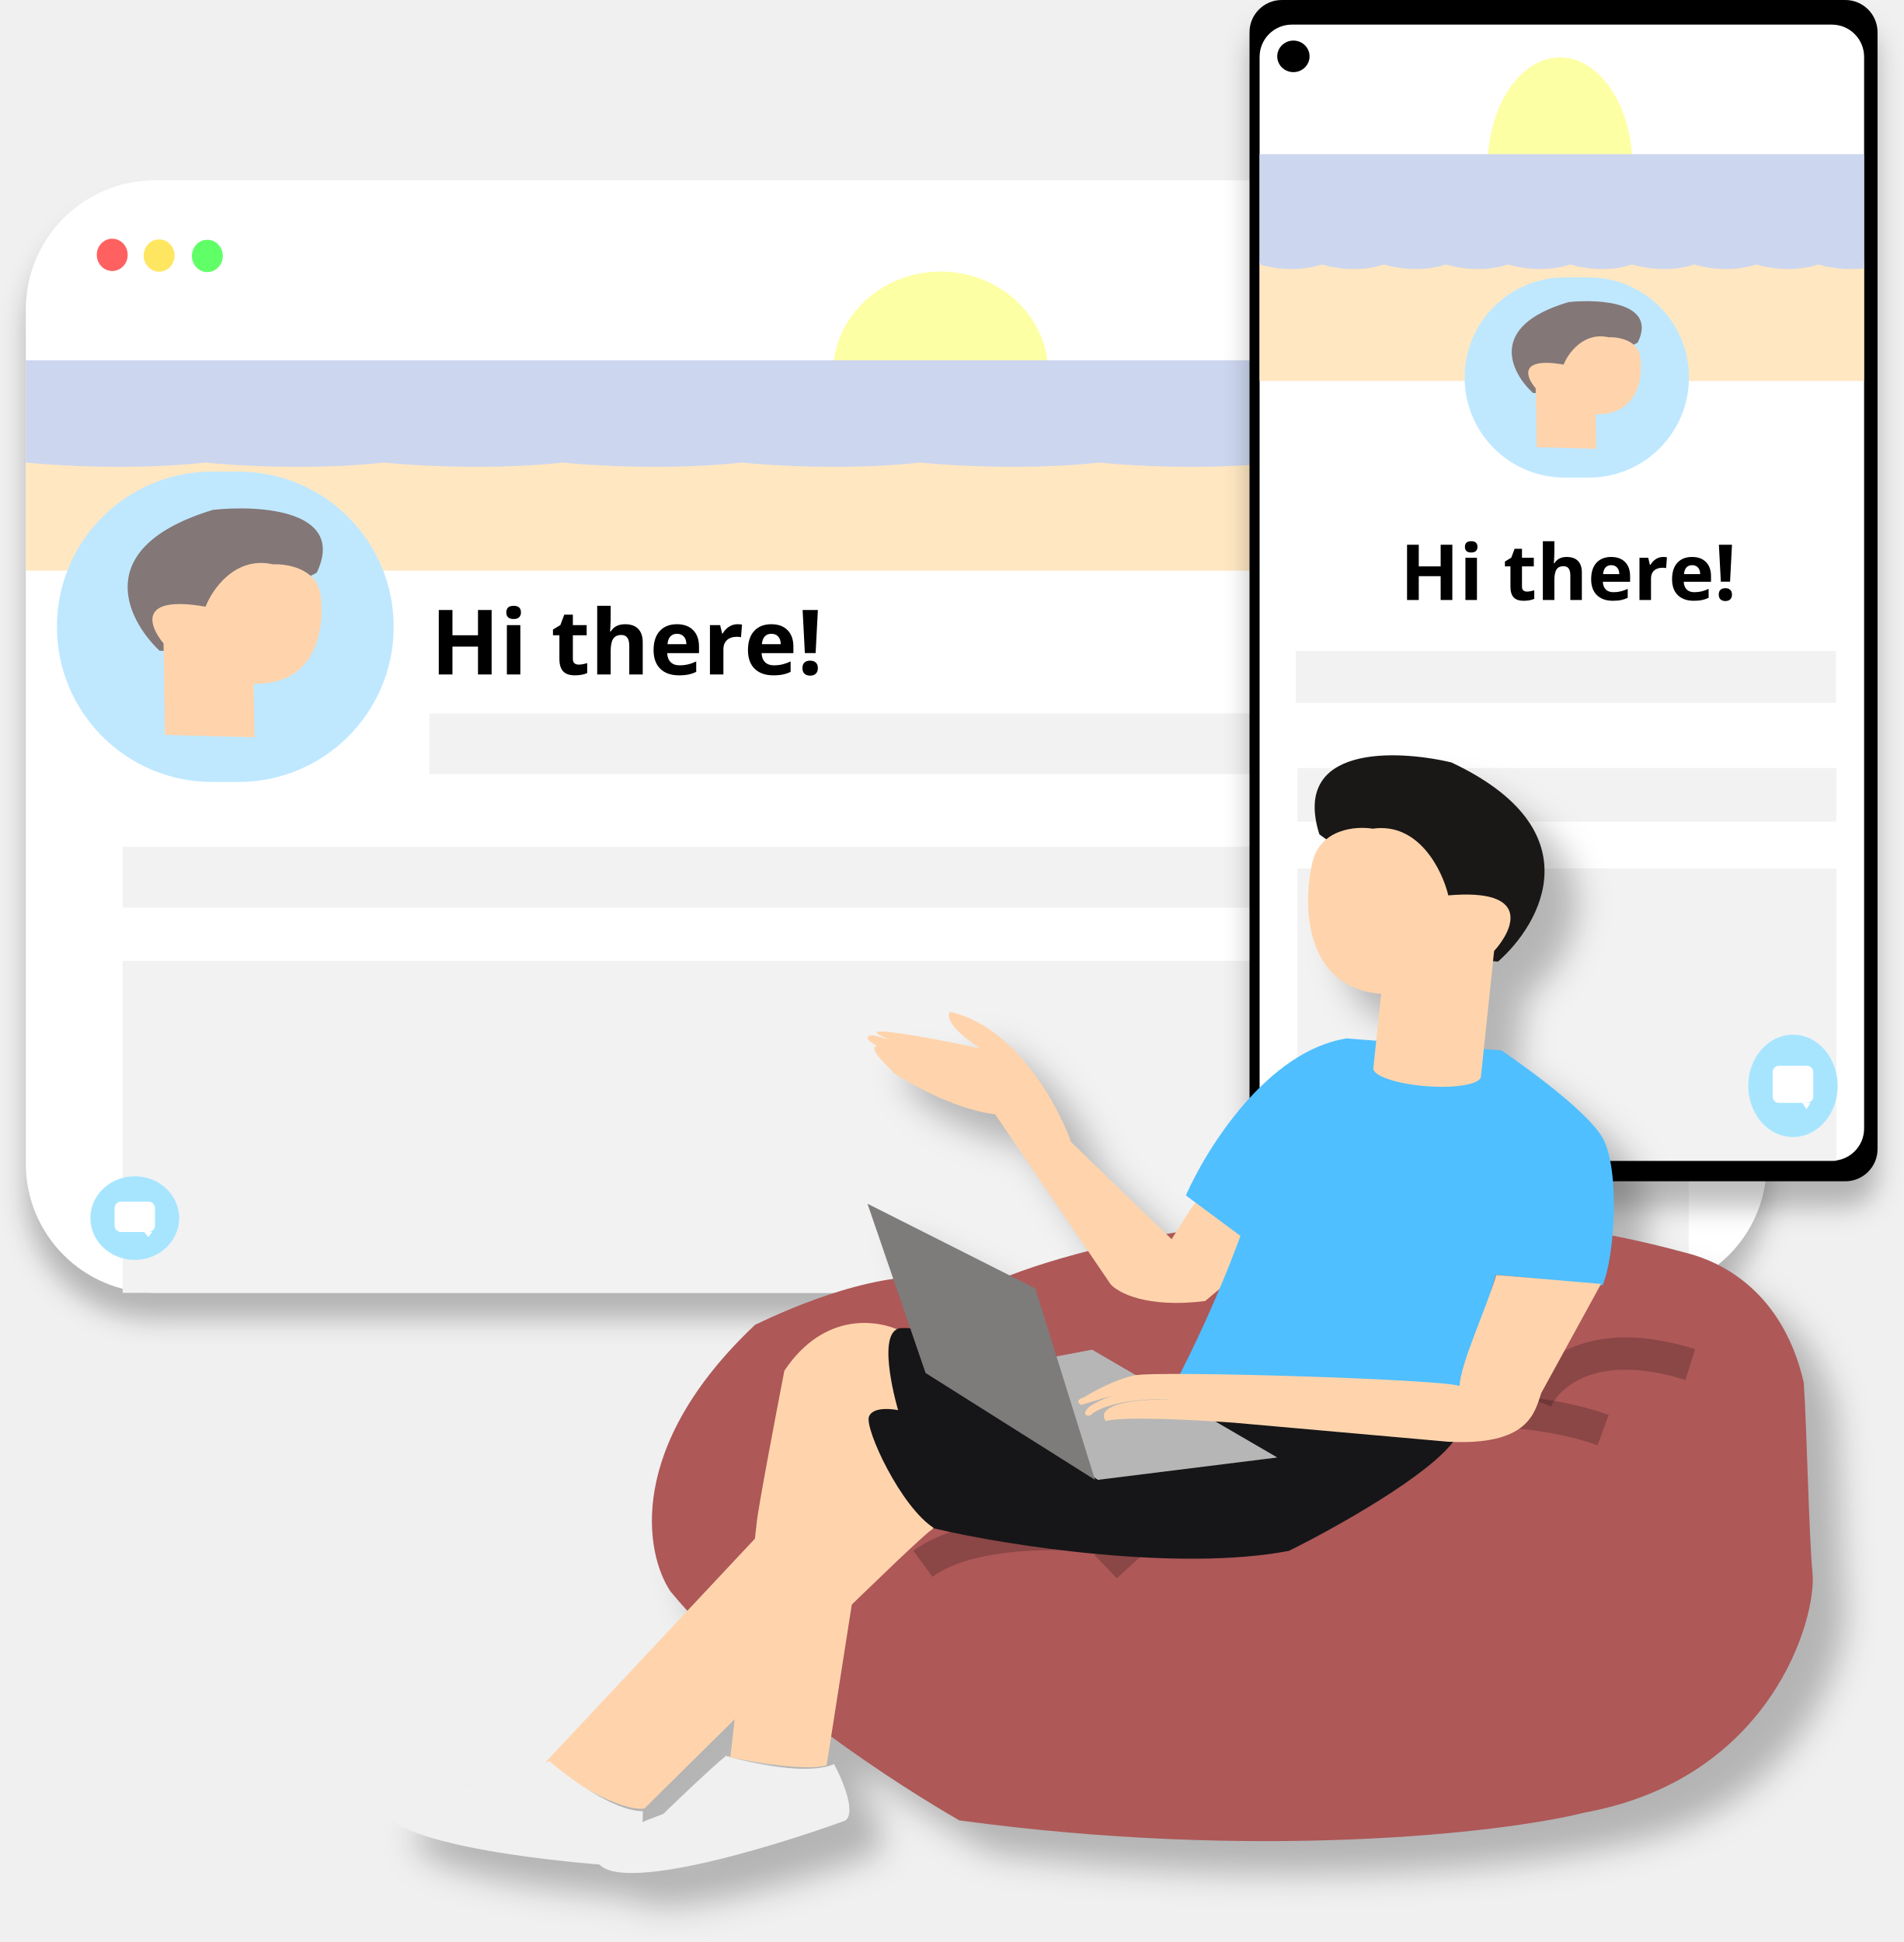
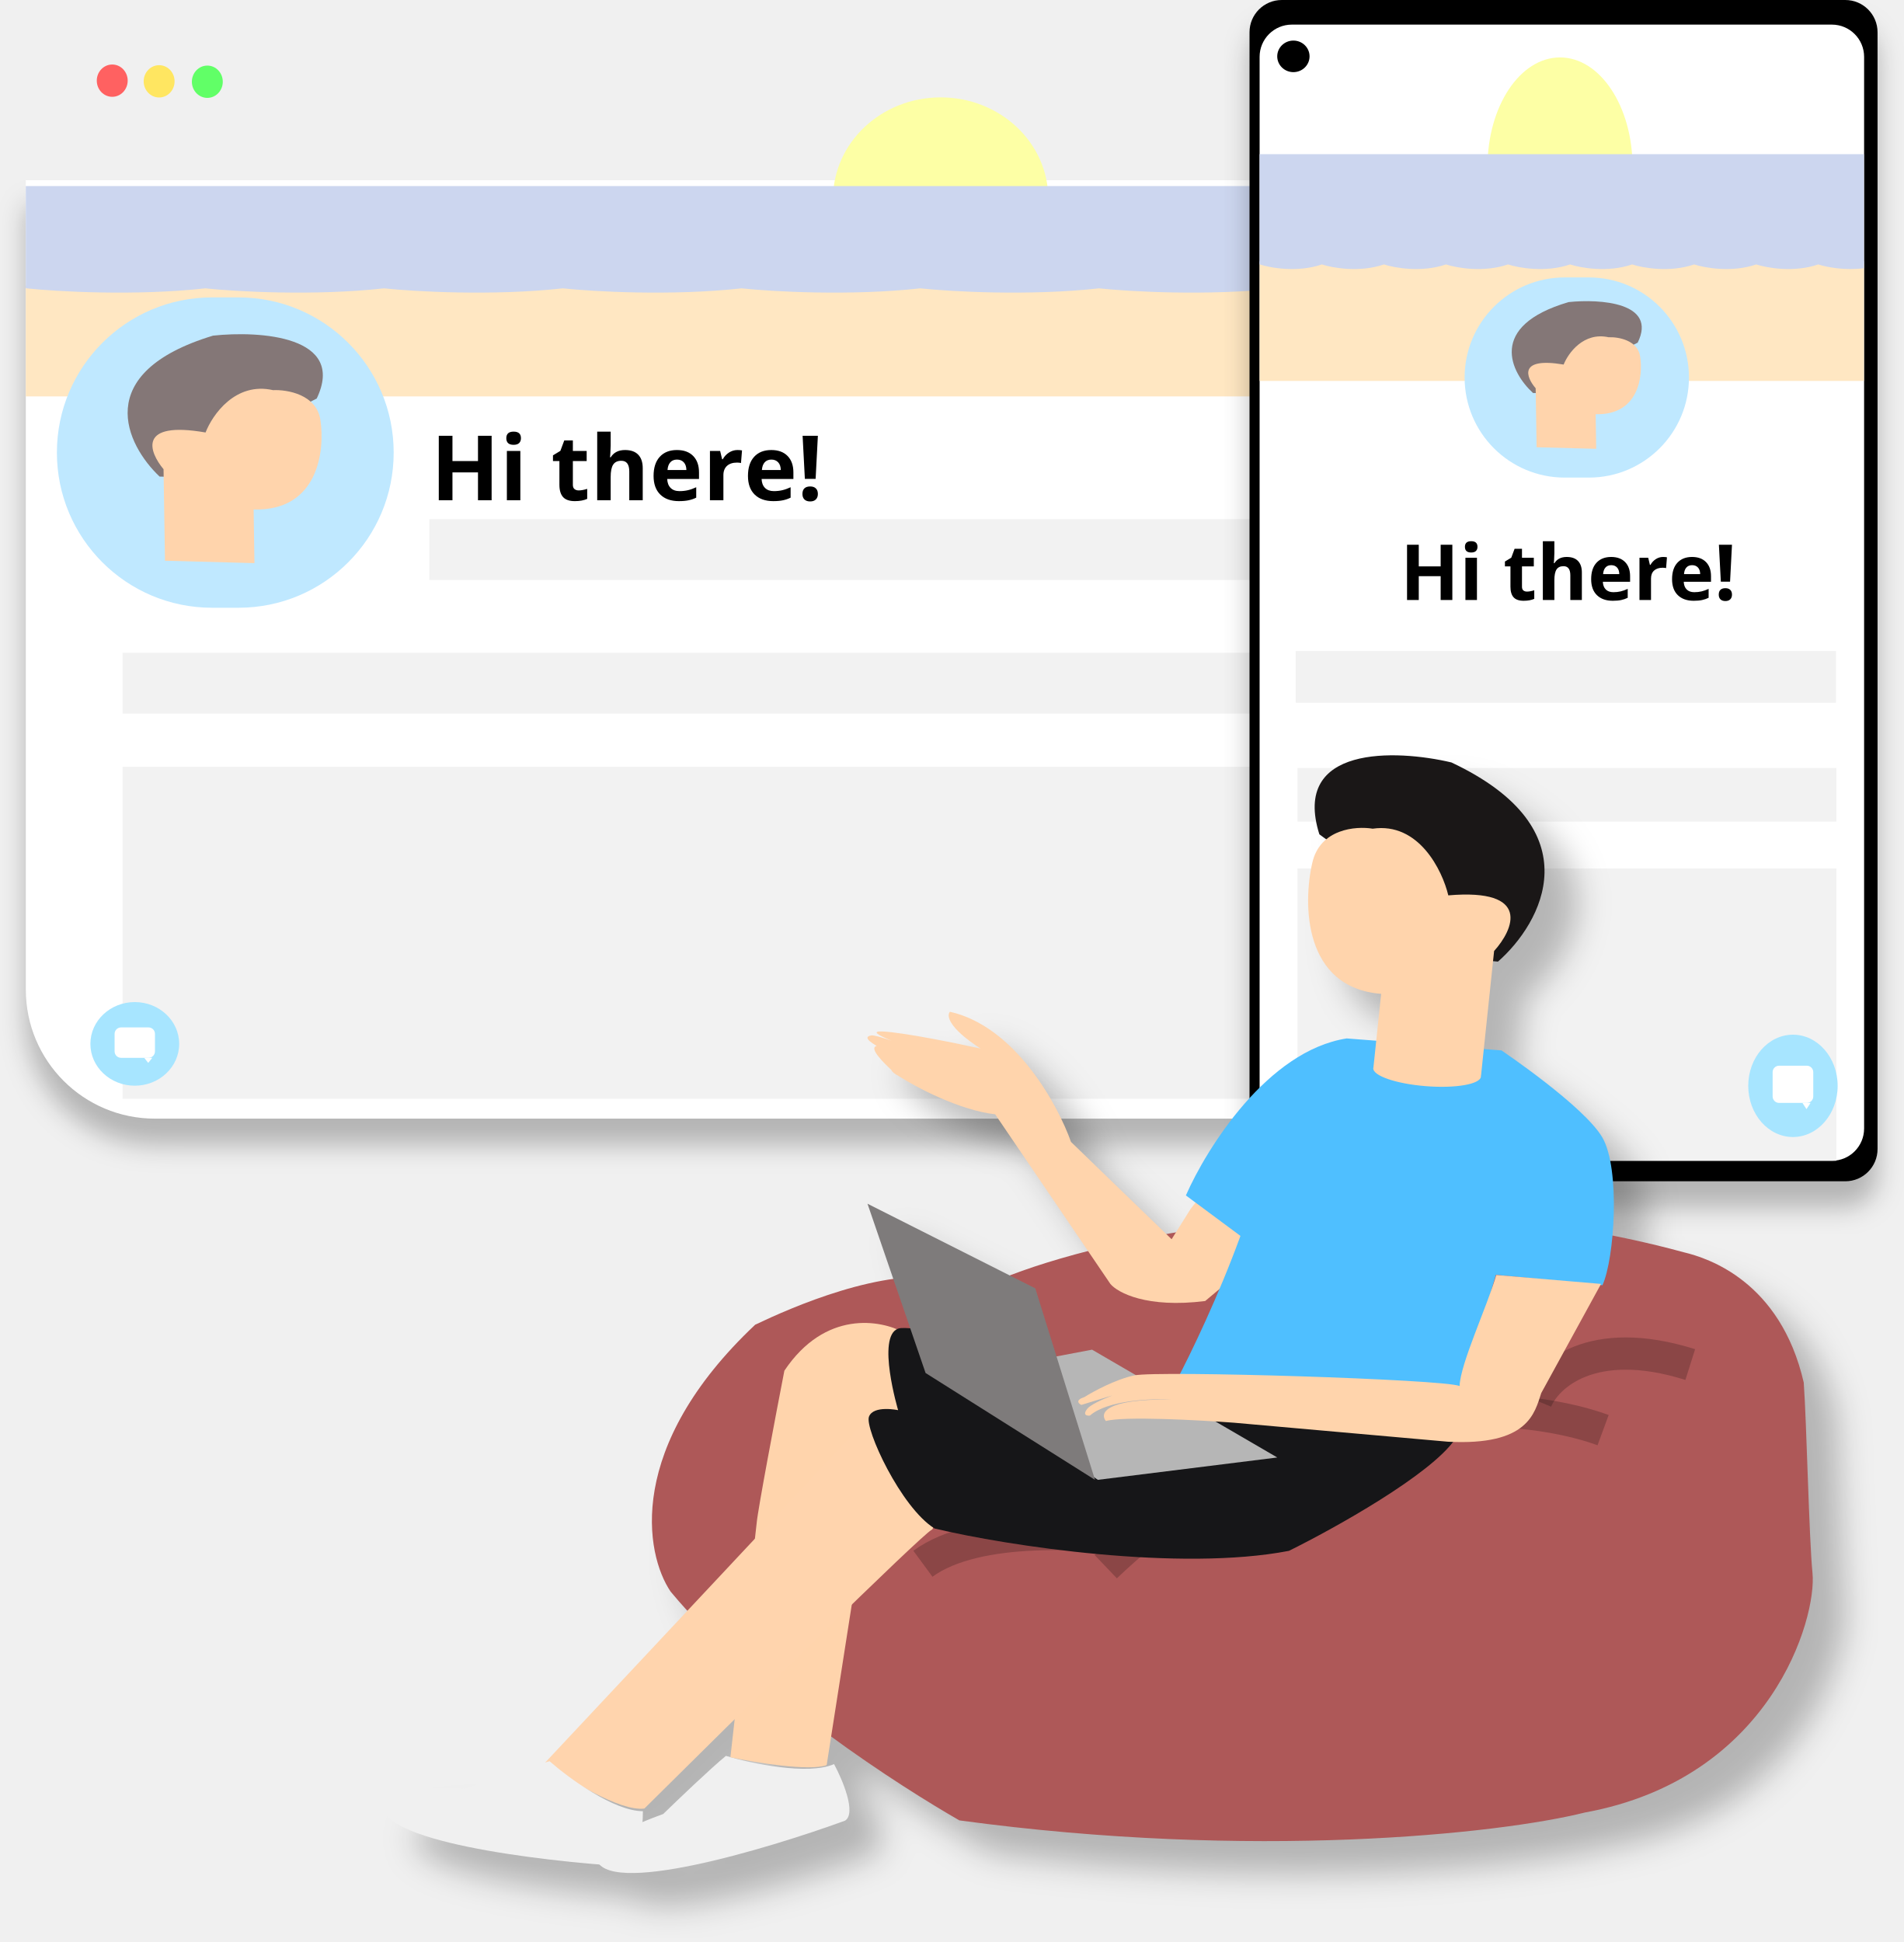
<svg xmlns="http://www.w3.org/2000/svg" width="295" height="301" viewBox="0 0 295 301" fill="none">
  <g class="browser">
    <g filter="url(#filter0_d)">
-       <rect x="4" y="27.953" width="269.823" height="172.431" rx="20" fill="white" />
+       <rect x="4" y="0.953" width="269.823" height="172.431" rx="20" fill="white" />
    </g>
-     <rect x="221.276" y="97.082" width="40.453" height="99.374" fill="#F2F2F2" />
-     <rect x="19.013" y="148.93" width="197.258" height="51.455" fill="#F2F2F2" />
-     <rect x="19.013" y="131.255" width="197.258" height="9.427" fill="#F2F2F2" />
-     <rect x="66.555" y="110.551" width="149.716" height="9.427" fill="#F2F2F2" />
-     <ellipse cx="145.793" cy="57.804" rx="16.681" ry="15.711" fill="#FDFFA5" />
-     <path d="M4 55.84H273.823V71.552H4V55.84Z" fill="#CCD6EF" />
-     <path d="M4 71.552H273.823V88.442H4V71.552Z" fill="#FFE7C2" />
-     <path d="M31.808 71.692C20.911 72.898 8.737 72.189 4 71.682V71.246H273.823V72.235C265.31 72.591 257.184 72.086 253.448 71.692C242.629 72.889 230.551 72.199 225.743 71.692C214.924 72.889 202.846 72.199 198.038 71.692C187.219 72.889 175.141 72.199 170.333 71.692C159.514 72.889 147.436 72.199 142.628 71.692C131.809 72.889 119.731 72.199 114.923 71.692C104.104 72.889 92.026 72.199 87.218 71.692C76.399 72.889 64.321 72.199 59.513 71.692C48.694 72.889 36.616 72.199 31.808 71.692Z" fill="#CCD6EF" />
-     <ellipse cx="17.395" cy="39.502" rx="2.395" ry="2.503" fill="#FF6161" />
-     <ellipse cx="24.663" cy="39.606" rx="2.395" ry="2.503" fill="#FFE661" />
-     <ellipse cx="32.134" cy="39.668" rx="2.395" ry="2.503" fill="#61FF67" />
-     <rect width="52.198" height="48.103" rx="24.052" transform="matrix(-1 0 0 1 61.0162 73.0959)" fill="#BFE8FF" />
-     <path d="M33.018 79.022C14.005 84.787 19.574 95.987 24.735 100.867L25.398 100.885L49.087 88.772C53.712 79.088 40.301 78.237 33.018 79.022Z" fill="#847777" />
-     <path d="M31.861 94.034C21.27 92.185 23.106 97.058 25.348 99.726L25.401 103.149L25.569 113.91L39.438 114.283L39.309 105.969C49.347 106.239 50.389 96.815 49.655 92.069C49.066 88.142 44.521 87.368 42.322 87.472C36.492 86.141 32.919 91.292 31.861 94.034Z" fill="#FFD4AC" />
-     <path d="M76.196 104.537H74.084V100.223H70.126V104.537H68.007V94.543H70.126V98.46H74.084V94.543H76.196V104.537ZM78.473 94.918C78.473 94.239 78.851 93.9 79.607 93.9C80.364 93.9 80.742 94.239 80.742 94.918C80.742 95.242 80.647 95.495 80.455 95.677C80.268 95.855 79.986 95.944 79.607 95.944C78.851 95.944 78.473 95.602 78.473 94.918ZM80.647 104.537H78.561V96.894H80.647V104.537ZM89.697 103.012C90.062 103.012 90.499 102.932 91.01 102.773V104.325C90.49 104.557 89.852 104.673 89.096 104.673C88.262 104.673 87.653 104.464 87.27 104.044C86.892 103.621 86.703 102.987 86.703 102.144V98.46H85.705V97.578L86.853 96.88L87.455 95.267H88.788V96.894H90.928V98.46H88.788V102.144C88.788 102.44 88.87 102.659 89.034 102.8C89.203 102.942 89.424 103.012 89.697 103.012ZM99.616 104.537H97.531V100.073C97.531 98.97 97.121 98.418 96.301 98.418C95.717 98.418 95.296 98.617 95.036 99.013C94.776 99.41 94.647 100.052 94.647 100.941V104.537H92.561V93.9H94.647V96.067C94.647 96.236 94.63 96.632 94.599 97.256L94.551 97.872H94.66C95.125 97.124 95.863 96.751 96.875 96.751C97.773 96.751 98.454 96.992 98.919 97.475C99.384 97.958 99.616 98.651 99.616 99.553V104.537ZM104.928 98.234C104.486 98.234 104.139 98.375 103.889 98.658C103.638 98.936 103.494 99.332 103.458 99.847H106.384C106.375 99.332 106.24 98.936 105.98 98.658C105.721 98.375 105.37 98.234 104.928 98.234ZM105.222 104.673C103.991 104.673 103.03 104.334 102.337 103.655C101.644 102.976 101.298 102.014 101.298 100.77C101.298 99.489 101.617 98.501 102.255 97.803C102.897 97.101 103.784 96.751 104.914 96.751C105.994 96.751 106.835 97.058 107.437 97.673C108.038 98.289 108.339 99.138 108.339 100.223V101.235H103.41C103.433 101.827 103.608 102.29 103.937 102.623C104.265 102.955 104.725 103.122 105.317 103.122C105.778 103.122 106.213 103.074 106.623 102.978C107.033 102.882 107.462 102.73 107.908 102.52V104.133C107.544 104.316 107.154 104.45 106.739 104.537C106.325 104.628 105.819 104.673 105.222 104.673ZM114.3 96.751C114.582 96.751 114.817 96.771 115.004 96.812L114.847 98.767C114.678 98.722 114.473 98.699 114.231 98.699C113.566 98.699 113.047 98.87 112.673 99.211C112.304 99.553 112.119 100.032 112.119 100.647V104.537H110.034V96.894H111.613L111.921 98.179H112.023C112.26 97.751 112.579 97.407 112.98 97.147C113.386 96.883 113.826 96.751 114.3 96.751ZM119.557 98.234C119.115 98.234 118.768 98.375 118.518 98.658C118.267 98.936 118.123 99.332 118.087 99.847H121.013C121.004 99.332 120.869 98.936 120.609 98.658C120.35 98.375 119.999 98.234 119.557 98.234ZM119.851 104.673C118.62 104.673 117.659 104.334 116.966 103.655C116.273 102.976 115.927 102.014 115.927 100.77C115.927 99.489 116.246 98.501 116.884 97.803C117.526 97.101 118.413 96.751 119.543 96.751C120.623 96.751 121.464 97.058 122.065 97.673C122.667 98.289 122.968 99.138 122.968 100.223V101.235H118.039C118.062 101.827 118.237 102.29 118.565 102.623C118.894 102.955 119.354 103.122 119.946 103.122C120.407 103.122 120.842 103.074 121.252 102.978C121.662 102.882 122.09 102.73 122.537 102.52V104.133C122.173 104.316 121.783 104.45 121.368 104.537C120.953 104.628 120.448 104.673 119.851 104.673ZM126.413 101.221H124.745L124.396 94.543H126.762L126.413 101.221ZM124.369 103.559C124.369 103.176 124.472 102.887 124.677 102.691C124.882 102.495 125.18 102.397 125.572 102.397C125.951 102.397 126.242 102.497 126.447 102.698C126.657 102.898 126.762 103.185 126.762 103.559C126.762 103.919 126.657 104.204 126.447 104.414C126.238 104.619 125.946 104.721 125.572 104.721C125.189 104.721 124.893 104.621 124.684 104.42C124.474 104.215 124.369 103.928 124.369 103.559Z" fill="black" />
-     <ellipse cx="20.89" cy="188.797" rx="6.881" ry="6.481" fill="#A7E5FF" />
-     <rect x="17.762" y="186.244" width="6.256" height="4.713" rx="1" fill="white" />
-     <path d="M22.975 191.743L23.601 190.958H22.35L22.975 191.743Z" fill="white" />
+     <rect x="221.263" y="67" width="40.453" height="99.374" fill="#F2F2F2" />
+     <rect x="19" y="118.848" width="197.258" height="51.455" fill="#F2F2F2" />
+     <rect x="19" y="101.173" width="197.258" height="9.427" fill="#F2F2F2" />
+     <rect x="66.542" y="80.468" width="149.716" height="9.427" fill="#F2F2F2" />
+     <ellipse cx="145.793" cy="30.804" rx="16.681" ry="15.711" fill="#FDFFA5" />
+     <path d="M4 28.84H273.823V44.552H4V28.84Z" fill="#CCD6EF" />
+     <path d="M4 44.552H273.823V61.442H4V44.552Z" fill="#FFE7C2" />
+     <path d="M31.808 44.693C20.911 45.898 8.737 45.189 4 44.682V44.246H273.823V45.235C265.31 45.591 257.184 45.086 253.448 44.693C242.629 45.889 230.551 45.199 225.743 44.693C214.924 45.889 202.846 45.199 198.038 44.693C187.219 45.889 175.141 45.199 170.333 44.693C159.514 45.889 147.436 45.199 142.628 44.693C131.809 45.889 119.731 45.199 114.923 44.693C104.104 45.889 92.026 45.199 87.218 44.693C76.399 45.889 64.321 45.199 59.513 44.693C48.694 45.889 36.616 45.199 31.808 44.693Z" fill="#CCD6EF" />
+     <ellipse cx="17.395" cy="12.502" rx="2.395" ry="2.503" fill="#FF6161" />
+     <ellipse cx="24.663" cy="12.606" rx="2.395" ry="2.503" fill="#FFE661" />
+     <ellipse cx="32.134" cy="12.668" rx="2.395" ry="2.503" fill="#61FF67" />
+     <rect width="52.198" height="48.103" rx="24.052" transform="matrix(-1 0 0 1 61.0162 46.0959)" fill="#BFE8FF" />
+     <path d="M33.018 52.022C14.005 57.787 19.574 68.987 24.735 73.867L25.398 73.885L49.087 61.772C53.712 52.089 40.301 51.237 33.018 52.022Z" fill="#847777" />
+     <path d="M31.861 67.034C21.27 65.185 23.106 70.058 25.348 72.726L25.401 76.149L25.569 86.91L39.438 87.283L39.309 78.969C49.347 79.239 50.389 69.815 49.655 65.069C49.066 61.142 44.521 60.368 42.322 60.472C36.492 59.141 32.919 64.292 31.861 67.034Z" fill="#FFD4AC" />
+     <path d="M76.196 77.537H74.084V73.223H70.126V77.537H68.007V67.543H70.126V71.46H74.084V67.543H76.196V77.537ZM78.473 67.918C78.473 67.239 78.851 66.9 79.607 66.9C80.364 66.9 80.742 67.239 80.742 67.918C80.742 68.242 80.647 68.495 80.455 68.677C80.268 68.855 79.986 68.944 79.607 68.944C78.851 68.944 78.473 68.602 78.473 67.918ZM80.647 77.537H78.561V69.894H80.647V77.537ZM89.697 76.012C90.062 76.012 90.499 75.933 91.01 75.773V77.325C90.49 77.557 89.852 77.673 89.096 77.673C88.262 77.673 87.653 77.464 87.27 77.044C86.892 76.621 86.703 75.987 86.703 75.144V71.46H85.705V70.578L86.853 69.88L87.455 68.267H88.788V69.894H90.928V71.46H88.788V75.144C88.788 75.44 88.87 75.659 89.034 75.8C89.203 75.942 89.424 76.012 89.697 76.012ZM99.616 77.537H97.531V73.073C97.531 71.97 97.121 71.418 96.301 71.418C95.717 71.418 95.296 71.617 95.036 72.013C94.776 72.41 94.647 73.052 94.647 73.941V77.537H92.561V66.9H94.647V69.067C94.647 69.236 94.63 69.632 94.599 70.256L94.551 70.872H94.66C95.125 70.124 95.863 69.751 96.875 69.751C97.773 69.751 98.454 69.992 98.919 70.475C99.384 70.958 99.616 71.651 99.616 72.553V77.537ZM104.928 71.234C104.486 71.234 104.139 71.375 103.889 71.658C103.638 71.936 103.494 72.332 103.458 72.847H106.384C106.375 72.332 106.24 71.936 105.98 71.658C105.721 71.375 105.37 71.234 104.928 71.234ZM105.222 77.673C103.991 77.673 103.03 77.334 102.337 76.655C101.644 75.976 101.298 75.014 101.298 73.77C101.298 72.489 101.617 71.501 102.255 70.803C102.897 70.101 103.784 69.751 104.914 69.751C105.994 69.751 106.835 70.058 107.437 70.673C108.038 71.289 108.339 72.138 108.339 73.223V74.235H103.41C103.433 74.827 103.608 75.29 103.937 75.623C104.265 75.955 104.725 76.122 105.317 76.122C105.778 76.122 106.213 76.074 106.623 75.978C107.033 75.882 107.462 75.73 107.908 75.52V77.133C107.544 77.316 107.154 77.45 106.739 77.537C106.325 77.628 105.819 77.673 105.222 77.673ZM114.3 69.751C114.582 69.751 114.817 69.771 115.004 69.812L114.847 71.767C114.678 71.722 114.473 71.699 114.231 71.699C113.566 71.699 113.047 71.87 112.673 72.211C112.304 72.553 112.119 73.032 112.119 73.647V77.537H110.034V69.894H111.613L111.921 71.179H112.023C112.26 70.751 112.579 70.407 112.98 70.147C113.386 69.883 113.826 69.751 114.3 69.751ZM119.557 71.234C119.115 71.234 118.768 71.375 118.518 71.658C118.267 71.936 118.123 72.332 118.087 72.847H121.013C121.004 72.332 120.869 71.936 120.609 71.658C120.35 71.375 119.999 71.234 119.557 71.234ZM119.851 77.673C118.62 77.673 117.659 77.334 116.966 76.655C116.273 75.976 115.927 75.014 115.927 73.77C115.927 72.489 116.246 71.501 116.884 70.803C117.526 70.101 118.413 69.751 119.543 69.751C120.623 69.751 121.464 70.058 122.065 70.673C122.667 71.289 122.968 72.138 122.968 73.223V74.235H118.039C118.062 74.827 118.237 75.29 118.565 75.623C118.894 75.955 119.354 76.122 119.946 76.122C120.407 76.122 120.842 76.074 121.252 75.978C121.662 75.882 122.09 75.73 122.537 75.52V77.133C122.173 77.316 121.783 77.45 121.368 77.537C120.953 77.628 120.448 77.673 119.851 77.673ZM126.413 74.221H124.745L124.396 67.543H126.762L126.413 74.221ZM124.369 76.559C124.369 76.176 124.472 75.887 124.677 75.691C124.882 75.495 125.18 75.397 125.572 75.397C125.951 75.397 126.242 75.497 126.447 75.698C126.657 75.898 126.762 76.185 126.762 76.559C126.762 76.919 126.657 77.204 126.447 77.414C126.238 77.619 125.946 77.721 125.572 77.721C125.189 77.721 124.893 77.621 124.684 77.42C124.474 77.215 124.369 76.928 124.369 76.559Z" fill="black" />
+     <ellipse cx="20.89" cy="161.797" rx="6.881" ry="6.481" fill="#A7E5FF" />
+     <rect x="17.762" y="159.244" width="6.256" height="4.713" rx="1" fill="white" />
+     <path d="M22.975 164.743L23.601 163.958H22.35L22.975 164.743Z" fill="white" />
  </g>
-   <g filter="url(#filter1_d)">
-     <rect x="193.663" width="97.337" height="183.092" rx="5" fill="black" />
+   <g class="mobile">
+     <g filter="url(#filter1_d)">
+       <rect x="193.663" width="97.337" height="183.092" rx="5" fill="black" />
+     </g>
+     <rect x="195.225" y="3.814" width="93.693" height="176.099" rx="5" fill="white" />
+     <rect x="201.099" y="134.605" width="83.524" height="45.308" fill="#F2F2F2" />
+     <rect x="201.099" y="119.041" width="83.524" height="8.301" fill="#F2F2F2" />
+     <rect x="200.82" y="100.901" width="83.738" height="8.019" fill="#F2F2F2" />
+     <ellipse cx="241.788" cy="25.851" rx="11.239" ry="16.951" fill="#FDFFA5" />
+     <path d="M195.225 23.897H288.886V40.834H195.225V23.897Z" fill="#CCD6EF" />
+     <path d="M195.225 40.834H288.886V59.042H195.225V40.834Z" fill="#FFE7C2" />
+     <path d="M204.877 40.986C201.095 42.286 196.869 41.521 195.225 40.975V40.505H288.886V41.571C285.931 41.955 283.11 41.41 281.813 40.986C278.058 42.277 273.865 41.532 272.196 40.986C268.441 42.277 264.248 41.532 262.579 40.986C258.824 42.277 254.631 41.532 252.962 40.986C249.207 42.277 245.014 41.532 243.345 40.986C239.59 42.277 235.397 41.532 233.728 40.986C229.973 42.277 225.78 41.532 224.111 40.986C220.356 42.277 216.164 41.532 214.494 40.986C210.739 42.277 206.547 41.532 204.877 40.986Z" fill="#CCD6EF" />
+     <rect width="34.772" height="31.025" rx="15.512" transform="matrix(-1 0 0 1 261.772 43)" fill="#BFE8FF" />
+     <path d="M243.12 46.822C230.455 50.541 234.164 57.765 237.602 60.912L238.044 60.923L253.825 53.111C256.906 46.865 247.972 46.316 243.12 46.822Z" fill="#847777" />
+     <path d="M242.35 56.505C235.294 55.312 236.517 58.455 238.011 60.175L238.046 62.384L238.158 69.324L247.397 69.565L247.311 64.202C253.998 64.376 254.692 58.298 254.203 55.237C253.811 52.705 250.783 52.205 249.318 52.272C245.434 51.414 243.054 54.736 242.35 56.505Z" fill="#FFD4AC" />
+     <path d="M225.098 93H223.287V89.303H219.895V93H218.078V84.434H219.895V87.791H223.287V84.434H225.098V93ZM227.049 84.756C227.049 84.174 227.373 83.883 228.021 83.883C228.67 83.883 228.994 84.174 228.994 84.756C228.994 85.033 228.912 85.25 228.748 85.406C228.588 85.559 228.346 85.635 228.021 85.635C227.373 85.635 227.049 85.342 227.049 84.756ZM228.912 93H227.125V86.449H228.912V93ZM236.67 91.693C236.982 91.693 237.357 91.625 237.795 91.488V92.818C237.35 93.018 236.803 93.117 236.154 93.117C235.439 93.117 234.918 92.938 234.59 92.578C234.266 92.215 234.104 91.672 234.104 90.949V87.791H233.248V87.035L234.232 86.438L234.748 85.055H235.891V86.449H237.725V87.791H235.891V90.949C235.891 91.203 235.961 91.391 236.102 91.512C236.246 91.633 236.436 91.693 236.67 91.693ZM245.172 93H243.385V89.174C243.385 88.228 243.033 87.756 242.33 87.756C241.83 87.756 241.469 87.926 241.246 88.266C241.023 88.606 240.912 89.156 240.912 89.918V93H239.125V83.883H240.912V85.74C240.912 85.885 240.898 86.225 240.871 86.76L240.83 87.287H240.924C241.322 86.647 241.955 86.326 242.822 86.326C243.592 86.326 244.176 86.533 244.574 86.947C244.973 87.361 245.172 87.955 245.172 88.728V93ZM249.725 87.598C249.346 87.598 249.049 87.719 248.834 87.961C248.619 88.199 248.496 88.539 248.465 88.981H250.973C250.965 88.539 250.85 88.199 250.627 87.961C250.404 87.719 250.104 87.598 249.725 87.598ZM249.977 93.117C248.922 93.117 248.098 92.826 247.504 92.244C246.91 91.662 246.613 90.838 246.613 89.772C246.613 88.674 246.887 87.826 247.434 87.228C247.984 86.627 248.744 86.326 249.713 86.326C250.639 86.326 251.359 86.59 251.875 87.117C252.391 87.644 252.648 88.373 252.648 89.303V90.17H248.424C248.443 90.678 248.594 91.074 248.875 91.359C249.156 91.644 249.551 91.787 250.059 91.787C250.453 91.787 250.826 91.746 251.178 91.664C251.529 91.582 251.896 91.451 252.279 91.272V92.654C251.967 92.811 251.633 92.926 251.277 93C250.922 93.078 250.488 93.117 249.977 93.117ZM257.758 86.326C258 86.326 258.201 86.344 258.361 86.379L258.227 88.055C258.082 88.016 257.906 87.996 257.699 87.996C257.129 87.996 256.684 88.143 256.363 88.436C256.047 88.728 255.889 89.139 255.889 89.666V93H254.102V86.449H255.455L255.719 87.551H255.807C256.01 87.184 256.283 86.889 256.627 86.666C256.975 86.439 257.352 86.326 257.758 86.326ZM262.264 87.598C261.885 87.598 261.588 87.719 261.373 87.961C261.158 88.199 261.035 88.539 261.004 88.981H263.512C263.504 88.539 263.389 88.199 263.166 87.961C262.943 87.719 262.643 87.598 262.264 87.598ZM262.516 93.117C261.461 93.117 260.637 92.826 260.043 92.244C259.449 91.662 259.152 90.838 259.152 89.772C259.152 88.674 259.426 87.826 259.973 87.228C260.523 86.627 261.283 86.326 262.252 86.326C263.178 86.326 263.898 86.59 264.414 87.117C264.93 87.644 265.188 88.373 265.188 89.303V90.17H260.963C260.982 90.678 261.133 91.074 261.414 91.359C261.695 91.644 262.09 91.787 262.598 91.787C262.992 91.787 263.365 91.746 263.717 91.664C264.068 91.582 264.436 91.451 264.818 91.272V92.654C264.506 92.811 264.172 92.926 263.816 93C263.461 93.078 263.027 93.117 262.516 93.117ZM268.141 90.158H266.711L266.412 84.434H268.439L268.141 90.158ZM266.389 92.162C266.389 91.834 266.477 91.586 266.652 91.418C266.828 91.25 267.084 91.166 267.42 91.166C267.744 91.166 267.994 91.252 268.17 91.424C268.35 91.596 268.439 91.842 268.439 92.162C268.439 92.471 268.35 92.715 268.17 92.894C267.99 93.07 267.74 93.158 267.42 93.158C267.092 93.158 266.838 93.072 266.658 92.9C266.479 92.725 266.389 92.478 266.389 92.162Z" fill="black" />
+     <ellipse cx="277.888" cy="168.302" rx="6.928" ry="7.93" fill="#A7E5FF" />
+     <rect x="274.739" y="165.178" width="6.298" height="5.767" rx="1" fill="white" />
+     <path d="M279.988 171.907L280.618 170.946H279.358L279.988 171.907Z" fill="white" />
+     <ellipse cx="200.463" cy="8.735" rx="2.505" ry="2.446" fill="black" />
  </g>
-   <rect x="195.225" y="3.814" width="93.693" height="176.099" rx="5" fill="white" />
-   <rect x="201.099" y="134.605" width="83.524" height="45.308" fill="#F2F2F2" />
-   <rect x="201.099" y="119.041" width="83.524" height="8.301" fill="#F2F2F2" />
-   <rect x="200.82" y="100.901" width="83.738" height="8.019" fill="#F2F2F2" />
-   <ellipse cx="241.788" cy="25.851" rx="11.239" ry="16.951" fill="#FDFFA5" />
-   <path d="M195.225 23.897H288.886V40.834H195.225V23.897Z" fill="#CCD6EF" />
-   <path d="M195.225 40.834H288.886V59.042H195.225V40.834Z" fill="#FFE7C2" />
-   <path d="M204.877 40.986C201.095 42.286 196.869 41.521 195.225 40.975V40.505H288.886V41.571C285.931 41.955 283.11 41.41 281.813 40.986C278.058 42.277 273.865 41.532 272.196 40.986C268.441 42.277 264.248 41.532 262.579 40.986C258.824 42.277 254.631 41.532 252.962 40.986C249.207 42.277 245.014 41.532 243.345 40.986C239.59 42.277 235.397 41.532 233.728 40.986C229.973 42.277 225.78 41.532 224.111 40.986C220.356 42.277 216.164 41.532 214.494 40.986C210.739 42.277 206.547 41.532 204.877 40.986Z" fill="#CCD6EF" />
-   <rect width="34.772" height="31.025" rx="15.512" transform="matrix(-1 0 0 1 261.772 43)" fill="#BFE8FF" />
-   <path d="M243.12 46.822C230.455 50.541 234.164 57.765 237.602 60.912L238.044 60.923L253.825 53.111C256.906 46.865 247.972 46.316 243.12 46.822Z" fill="#847777" />
-   <path d="M242.35 56.505C235.294 55.312 236.517 58.455 238.011 60.175L238.046 62.384L238.158 69.324L247.397 69.565L247.311 64.202C253.998 64.376 254.692 58.298 254.203 55.237C253.811 52.705 250.783 52.205 249.318 52.272C245.434 51.414 243.054 54.736 242.35 56.505Z" fill="#FFD4AC" />
-   <path d="M225.098 93H223.287V89.303H219.895V93H218.078V84.434H219.895V87.791H223.287V84.434H225.098V93ZM227.049 84.756C227.049 84.174 227.373 83.883 228.021 83.883C228.67 83.883 228.994 84.174 228.994 84.756C228.994 85.033 228.912 85.25 228.748 85.406C228.588 85.559 228.346 85.635 228.021 85.635C227.373 85.635 227.049 85.342 227.049 84.756ZM228.912 93H227.125V86.449H228.912V93ZM236.67 91.693C236.982 91.693 237.357 91.625 237.795 91.488V92.818C237.35 93.018 236.803 93.117 236.154 93.117C235.439 93.117 234.918 92.938 234.59 92.578C234.266 92.215 234.104 91.672 234.104 90.949V87.791H233.248V87.035L234.232 86.438L234.748 85.055H235.891V86.449H237.725V87.791H235.891V90.949C235.891 91.203 235.961 91.391 236.102 91.512C236.246 91.633 236.436 91.693 236.67 91.693ZM245.172 93H243.385V89.174C243.385 88.228 243.033 87.756 242.33 87.756C241.83 87.756 241.469 87.926 241.246 88.266C241.023 88.606 240.912 89.156 240.912 89.918V93H239.125V83.883H240.912V85.74C240.912 85.885 240.898 86.225 240.871 86.76L240.83 87.287H240.924C241.322 86.647 241.955 86.326 242.822 86.326C243.592 86.326 244.176 86.533 244.574 86.947C244.973 87.361 245.172 87.955 245.172 88.728V93ZM249.725 87.598C249.346 87.598 249.049 87.719 248.834 87.961C248.619 88.199 248.496 88.539 248.465 88.981H250.973C250.965 88.539 250.85 88.199 250.627 87.961C250.404 87.719 250.104 87.598 249.725 87.598ZM249.977 93.117C248.922 93.117 248.098 92.826 247.504 92.244C246.91 91.662 246.613 90.838 246.613 89.772C246.613 88.674 246.887 87.826 247.434 87.228C247.984 86.627 248.744 86.326 249.713 86.326C250.639 86.326 251.359 86.59 251.875 87.117C252.391 87.644 252.648 88.373 252.648 89.303V90.17H248.424C248.443 90.678 248.594 91.074 248.875 91.359C249.156 91.644 249.551 91.787 250.059 91.787C250.453 91.787 250.826 91.746 251.178 91.664C251.529 91.582 251.896 91.451 252.279 91.272V92.654C251.967 92.811 251.633 92.926 251.277 93C250.922 93.078 250.488 93.117 249.977 93.117ZM257.758 86.326C258 86.326 258.201 86.344 258.361 86.379L258.227 88.055C258.082 88.016 257.906 87.996 257.699 87.996C257.129 87.996 256.684 88.143 256.363 88.436C256.047 88.728 255.889 89.139 255.889 89.666V93H254.102V86.449H255.455L255.719 87.551H255.807C256.01 87.184 256.283 86.889 256.627 86.666C256.975 86.439 257.352 86.326 257.758 86.326ZM262.264 87.598C261.885 87.598 261.588 87.719 261.373 87.961C261.158 88.199 261.035 88.539 261.004 88.981H263.512C263.504 88.539 263.389 88.199 263.166 87.961C262.943 87.719 262.643 87.598 262.264 87.598ZM262.516 93.117C261.461 93.117 260.637 92.826 260.043 92.244C259.449 91.662 259.152 90.838 259.152 89.772C259.152 88.674 259.426 87.826 259.973 87.228C260.523 86.627 261.283 86.326 262.252 86.326C263.178 86.326 263.898 86.59 264.414 87.117C264.93 87.644 265.188 88.373 265.188 89.303V90.17H260.963C260.982 90.678 261.133 91.074 261.414 91.359C261.695 91.644 262.09 91.787 262.598 91.787C262.992 91.787 263.365 91.746 263.717 91.664C264.068 91.582 264.436 91.451 264.818 91.272V92.654C264.506 92.811 264.172 92.926 263.816 93C263.461 93.078 263.027 93.117 262.516 93.117ZM268.141 90.158H266.711L266.412 84.434H268.439L268.141 90.158ZM266.389 92.162C266.389 91.834 266.477 91.586 266.652 91.418C266.828 91.25 267.084 91.166 267.42 91.166C267.744 91.166 267.994 91.252 268.17 91.424C268.35 91.596 268.439 91.842 268.439 92.162C268.439 92.471 268.35 92.715 268.17 92.894C267.99 93.07 267.74 93.158 267.42 93.158C267.092 93.158 266.838 93.072 266.658 92.9C266.479 92.725 266.389 92.478 266.389 92.162Z" fill="black" />
-   <ellipse cx="277.888" cy="168.302" rx="6.928" ry="7.93" fill="#A7E5FF" />
-   <rect x="274.739" y="165.178" width="6.298" height="5.767" rx="1" fill="white" />
-   <path d="M279.988 171.907L280.618 170.946H279.358L279.988 171.907Z" fill="white" />
-   <ellipse cx="200.463" cy="8.735" rx="2.505" ry="2.446" fill="black" />
-   <g filter="url(#filter2_d)" class="mobile">
+   <g filter="url(#filter2_d)">
    <path d="M129.272 273.425C125.205 275.204 116.402 273.318 112.508 272.153C110.137 274.097 105.039 278.97 102.787 281.164C93.687 284.422 92.062 287.066 92.387 287.981C93.681 294.12 118.653 286.68 130.977 282.193C132.772 281.045 130.588 275.869 129.272 273.425Z" fill="#F0F0F0" />
    <path d="M147.11 198.187C136.803 196.394 122.774 202.603 117.048 205.32C96.977 224.232 99.945 240.78 103.938 246.69C117.5 262.993 139.952 277.123 148.692 282.15C194.259 288.345 232.322 284.256 245.658 280.927C274.589 275.629 281.596 250.766 280.918 243.837C280.376 238.294 280.014 220.672 279.562 214.287C275.945 198.595 264.72 194.994 261.028 194.111C214.918 181.557 170.391 191.937 155.247 198.187H147.11Z" fill="#AE5858" />
    <path d="M177.2 238.928C169.286 237.524 151.374 236.247 143.041 242.374" stroke="black" stroke-opacity="0.2" stroke-width="5" />
    <path d="M238.1 217.078C239.689 213.21 246.688 206.678 261.973 211.501" stroke="black" stroke-opacity="0.2" stroke-width="5" />
    <path d="M248.466 221.663C235.25 216.804 201.33 214.234 171.376 242.824" stroke="black" stroke-opacity="0.2" stroke-width="5" />
    <path d="M121.569 212.453C127.897 202.997 136.562 204.573 140.103 206.543L143.267 219.178L135.808 224.477L128.123 273.591C125.411 274.569 117.048 273.183 113.206 272.368L117.274 236.093C117.455 233.973 120.212 219.45 121.569 212.453Z" fill="#FFD4AC" />
    <path d="M84.5 273.183L134.904 219.382C138.747 224.952 146.025 236.296 144.398 237.112C142.77 237.927 114.035 266.254 99.87 280.316C96.073 280.805 88.041 275.765 84.5 273.183Z" fill="#FFD4AD" />
    <path d="M99.644 280.724C95.123 280.724 88.117 275.561 85.178 272.979C82.104 273.795 75.158 276.172 72.069 277.259C62.304 276.607 59.562 278.346 59.411 279.297C57.603 285.329 83.671 288.468 96.932 289.283C99.102 288.957 99.644 283.441 99.644 280.724Z" fill="#F0F0F0" />
    <path d="M199.774 240.372C182.958 243.633 156.151 239.625 144.849 236.908C139.606 233.647 134 221.42 134.678 219.586C135.356 217.751 139.199 218.567 139.199 218.567C139.199 218.567 135.808 207.154 139.199 205.931C142.589 204.709 182.822 215.102 182.822 215.102L225.541 223.05C221.744 228.593 206.781 236.908 199.774 240.372Z" fill="#161618" />
    <path d="M169.486 214.49L152.986 217.751" stroke="black" />
    <path d="M181.59 192.073L184.529 187.386L186.111 185.348L193.796 189.016L189.953 199.002L186.789 201.651C177.748 202.793 173.227 200.361 172.097 199.002L154.241 172.713C148.635 172.06 141.96 168.501 139.323 166.803C138.601 166.423 138.259 166.108 138.158 165.851C137.174 164.926 134.536 162.409 135.878 162.115C133.909 160.956 134.344 160.608 135.029 160.485C135.408 160.417 136.65 160.776 138.169 161.302C136.141 160.466 134.899 159.776 136.837 159.874C140.092 160.037 148.289 161.708 151.981 162.523C146.918 159.262 146.707 157.36 147.234 156.817C157.36 159.099 163.96 171.218 165.994 176.992L181.59 192.073Z" fill="#FFD4AC" />
    <path d="M208.729 160.951L232.712 162.807C232.712 162.807 245.56 171.462 248.362 176.331C251.163 181.2 250.239 195.1 248.362 199.206L240.233 198.391L231.851 197.588L226.219 216.528L182.166 214.344C184.644 209.672 188.906 200.756 192.256 191.559L183.802 185.285C187.006 177.964 196.477 162.848 208.729 160.951Z" fill="#4FBFFF" />
    <path d="M224.95 118.173C247.02 128.564 238.96 143.083 232.172 149.043L231.375 148.979L204.486 129.314C200.143 115.503 216.319 116.132 224.95 118.173Z" fill="#1A1717" />
    <path d="M224.472 138.777C237.394 137.667 234.589 144.062 231.571 147.399L231.082 152.056L229.545 166.695L212.878 165.357L214.066 154.046C202.002 153.078 201.924 140.099 203.393 133.731C204.586 128.458 210.129 128.009 212.752 128.443C219.903 127.406 223.545 134.901 224.472 138.777Z" fill="#FFD4AC" />
    <ellipse rx="8.368" ry="2.151" transform="matrix(0.996798 0.0799666 -0.104352 0.99454 221.186 166.208)" fill="#FFD4AC" />
    <path d="M197.966 225.903L169.26 209.192L146.658 213.471L170.164 229.367L197.966 225.903Z" fill="#B6B6B6" />
    <path d="M160.46 199.689L169.712 229.368L143.455 212.808L134.452 186.571L160.46 199.689Z" fill="#7E7B7B" />
    <path d="M231.903 197.619L248.144 199.002L238.877 215.917C237.846 219.029 236.878 224.113 224.411 223.457L191.291 220.517C185.797 220.104 174.128 219.473 171.402 220.252C170.442 219.084 171.143 216.784 181.629 216.923C178.543 216.746 171.682 216.995 168.93 219.404C168.477 219.466 167.755 219.347 168.494 218.379C168.943 217.79 170.624 216.978 172.416 216.277L167.6 217.755C167.152 217.546 166.618 217.009 168.072 216.539C169.443 215.674 172.91 213.791 175.813 213.177C179.443 212.41 223.75 213.773 226.219 214.825C226.353 211.294 230.514 202.467 231.903 197.619Z" fill="#FFD4AC" />
  </g>
  <defs>
    <filter id="filter0_d" x="0" y="27.953" width="277.823" height="180.431" filterUnits="userSpaceOnUse" color-interpolation-filters="sRGB">
      <feFlood flood-opacity="0" result="BackgroundImageFix" />
      <feColorMatrix in="SourceAlpha" type="matrix" values="0 0 0 0 0 0 0 0 0 0 0 0 0 0 0 0 0 0 127 0" />
      <feOffset dy="4" />
      <feGaussianBlur stdDeviation="2" />
      <feColorMatrix type="matrix" values="0 0 0 0 0 0 0 0 0 0 0 0 0 0 0 0 0 0 0.25 0" />
      <feBlend mode="normal" in2="BackgroundImageFix" result="effect1_dropShadow" />
      <feBlend mode="normal" in="SourceGraphic" in2="effect1_dropShadow" result="shape" />
    </filter>
    <filter id="filter1_d" x="189.663" y="0" width="105.337" height="191.092" filterUnits="userSpaceOnUse" color-interpolation-filters="sRGB">
      <feFlood flood-opacity="0" result="BackgroundImageFix" />
      <feColorMatrix in="SourceAlpha" type="matrix" values="0 0 0 0 0 0 0 0 0 0 0 0 0 0 0 0 0 0 127 0" />
      <feOffset dy="4" />
      <feGaussianBlur stdDeviation="2" />
      <feColorMatrix type="matrix" values="0 0 0 0 0 0 0 0 0 0 0 0 0 0 0 0 0 0 0.25 0" />
      <feBlend mode="normal" in2="BackgroundImageFix" result="effect1_dropShadow" />
      <feBlend mode="normal" in="SourceGraphic" in2="effect1_dropShadow" result="shape" />
    </filter>
    <filter id="filter2_d" x="59.322" y="117.069" width="231.64" height="183.241" filterUnits="userSpaceOnUse" color-interpolation-filters="sRGB">
      <feFlood flood-opacity="0" result="BackgroundImageFix" />
      <feColorMatrix in="SourceAlpha" type="matrix" values="0 0 0 0 0 0 0 0 0 0 0 0 0 0 0 0 0 0 127 0" />
      <feOffset dx="5" dy="5" />
      <feGaussianBlur stdDeviation="2.5" />
      <feColorMatrix type="matrix" values="0 0 0 0 0 0 0 0 0 0 0 0 0 0 0 0 0 0 0.25 0" />
      <feBlend mode="normal" in2="BackgroundImageFix" result="effect1_dropShadow" />
      <feBlend mode="normal" in="SourceGraphic" in2="effect1_dropShadow" result="shape" />
    </filter>
  </defs>
</svg>
